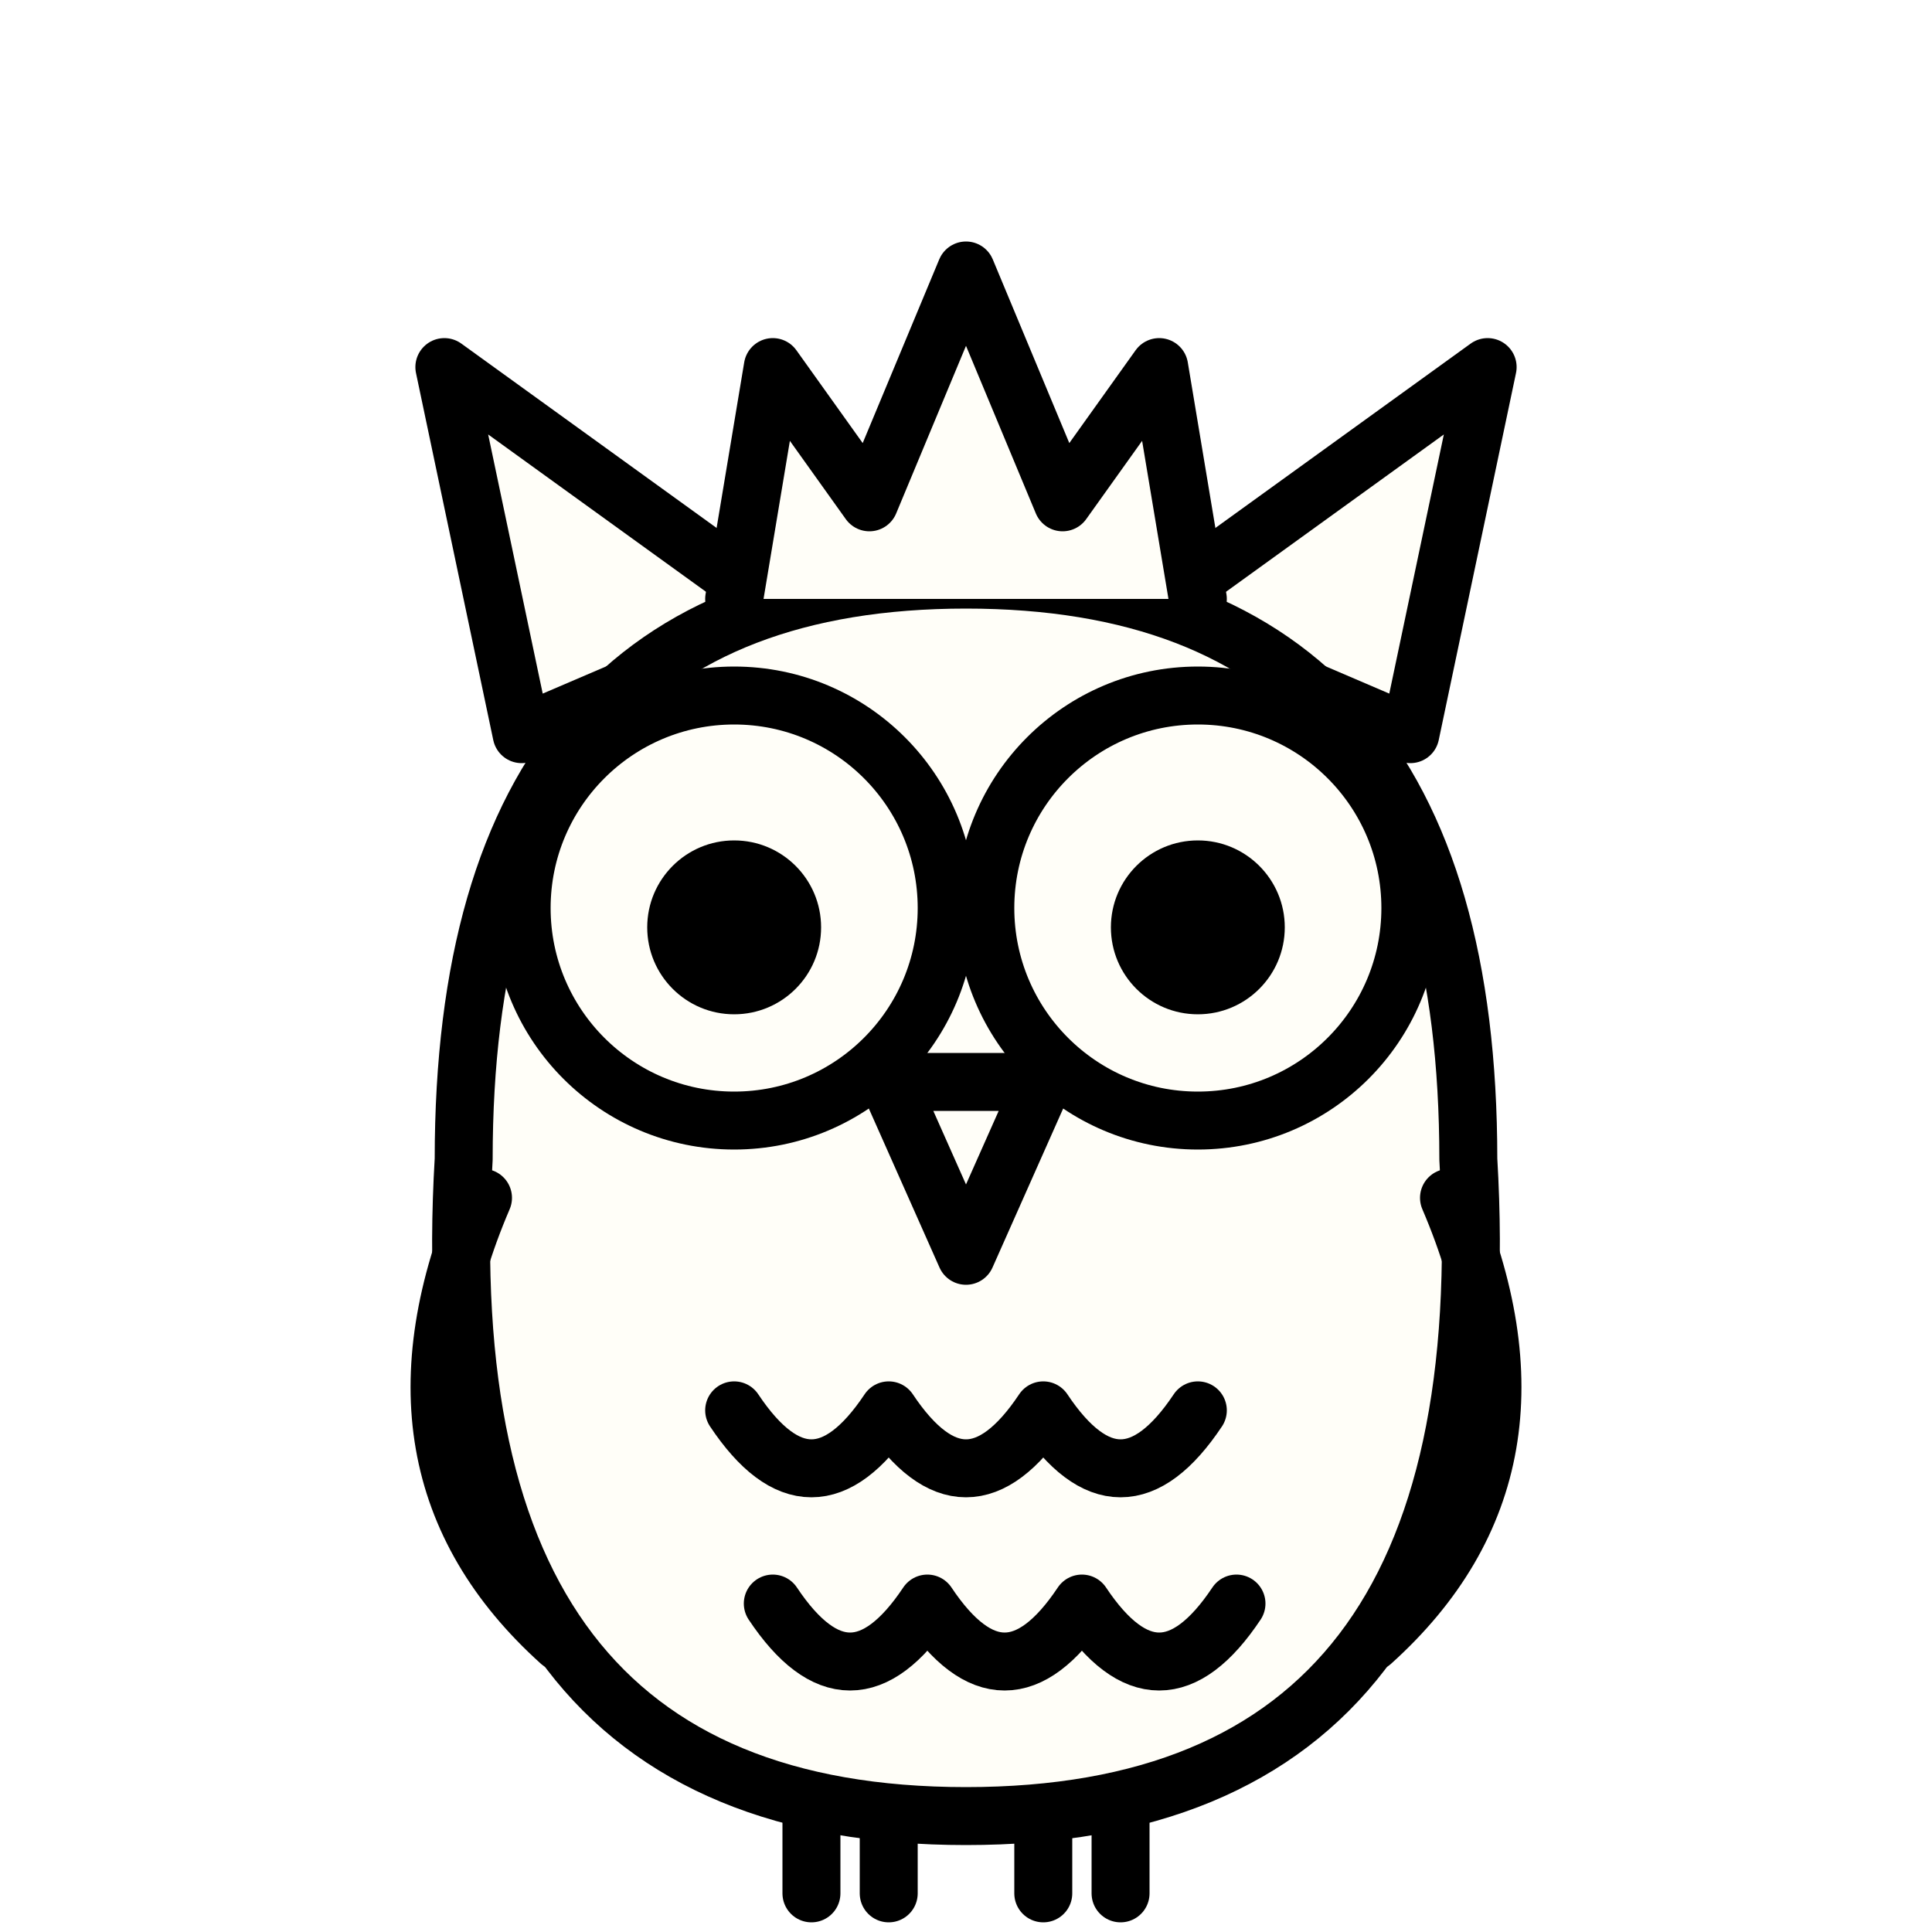
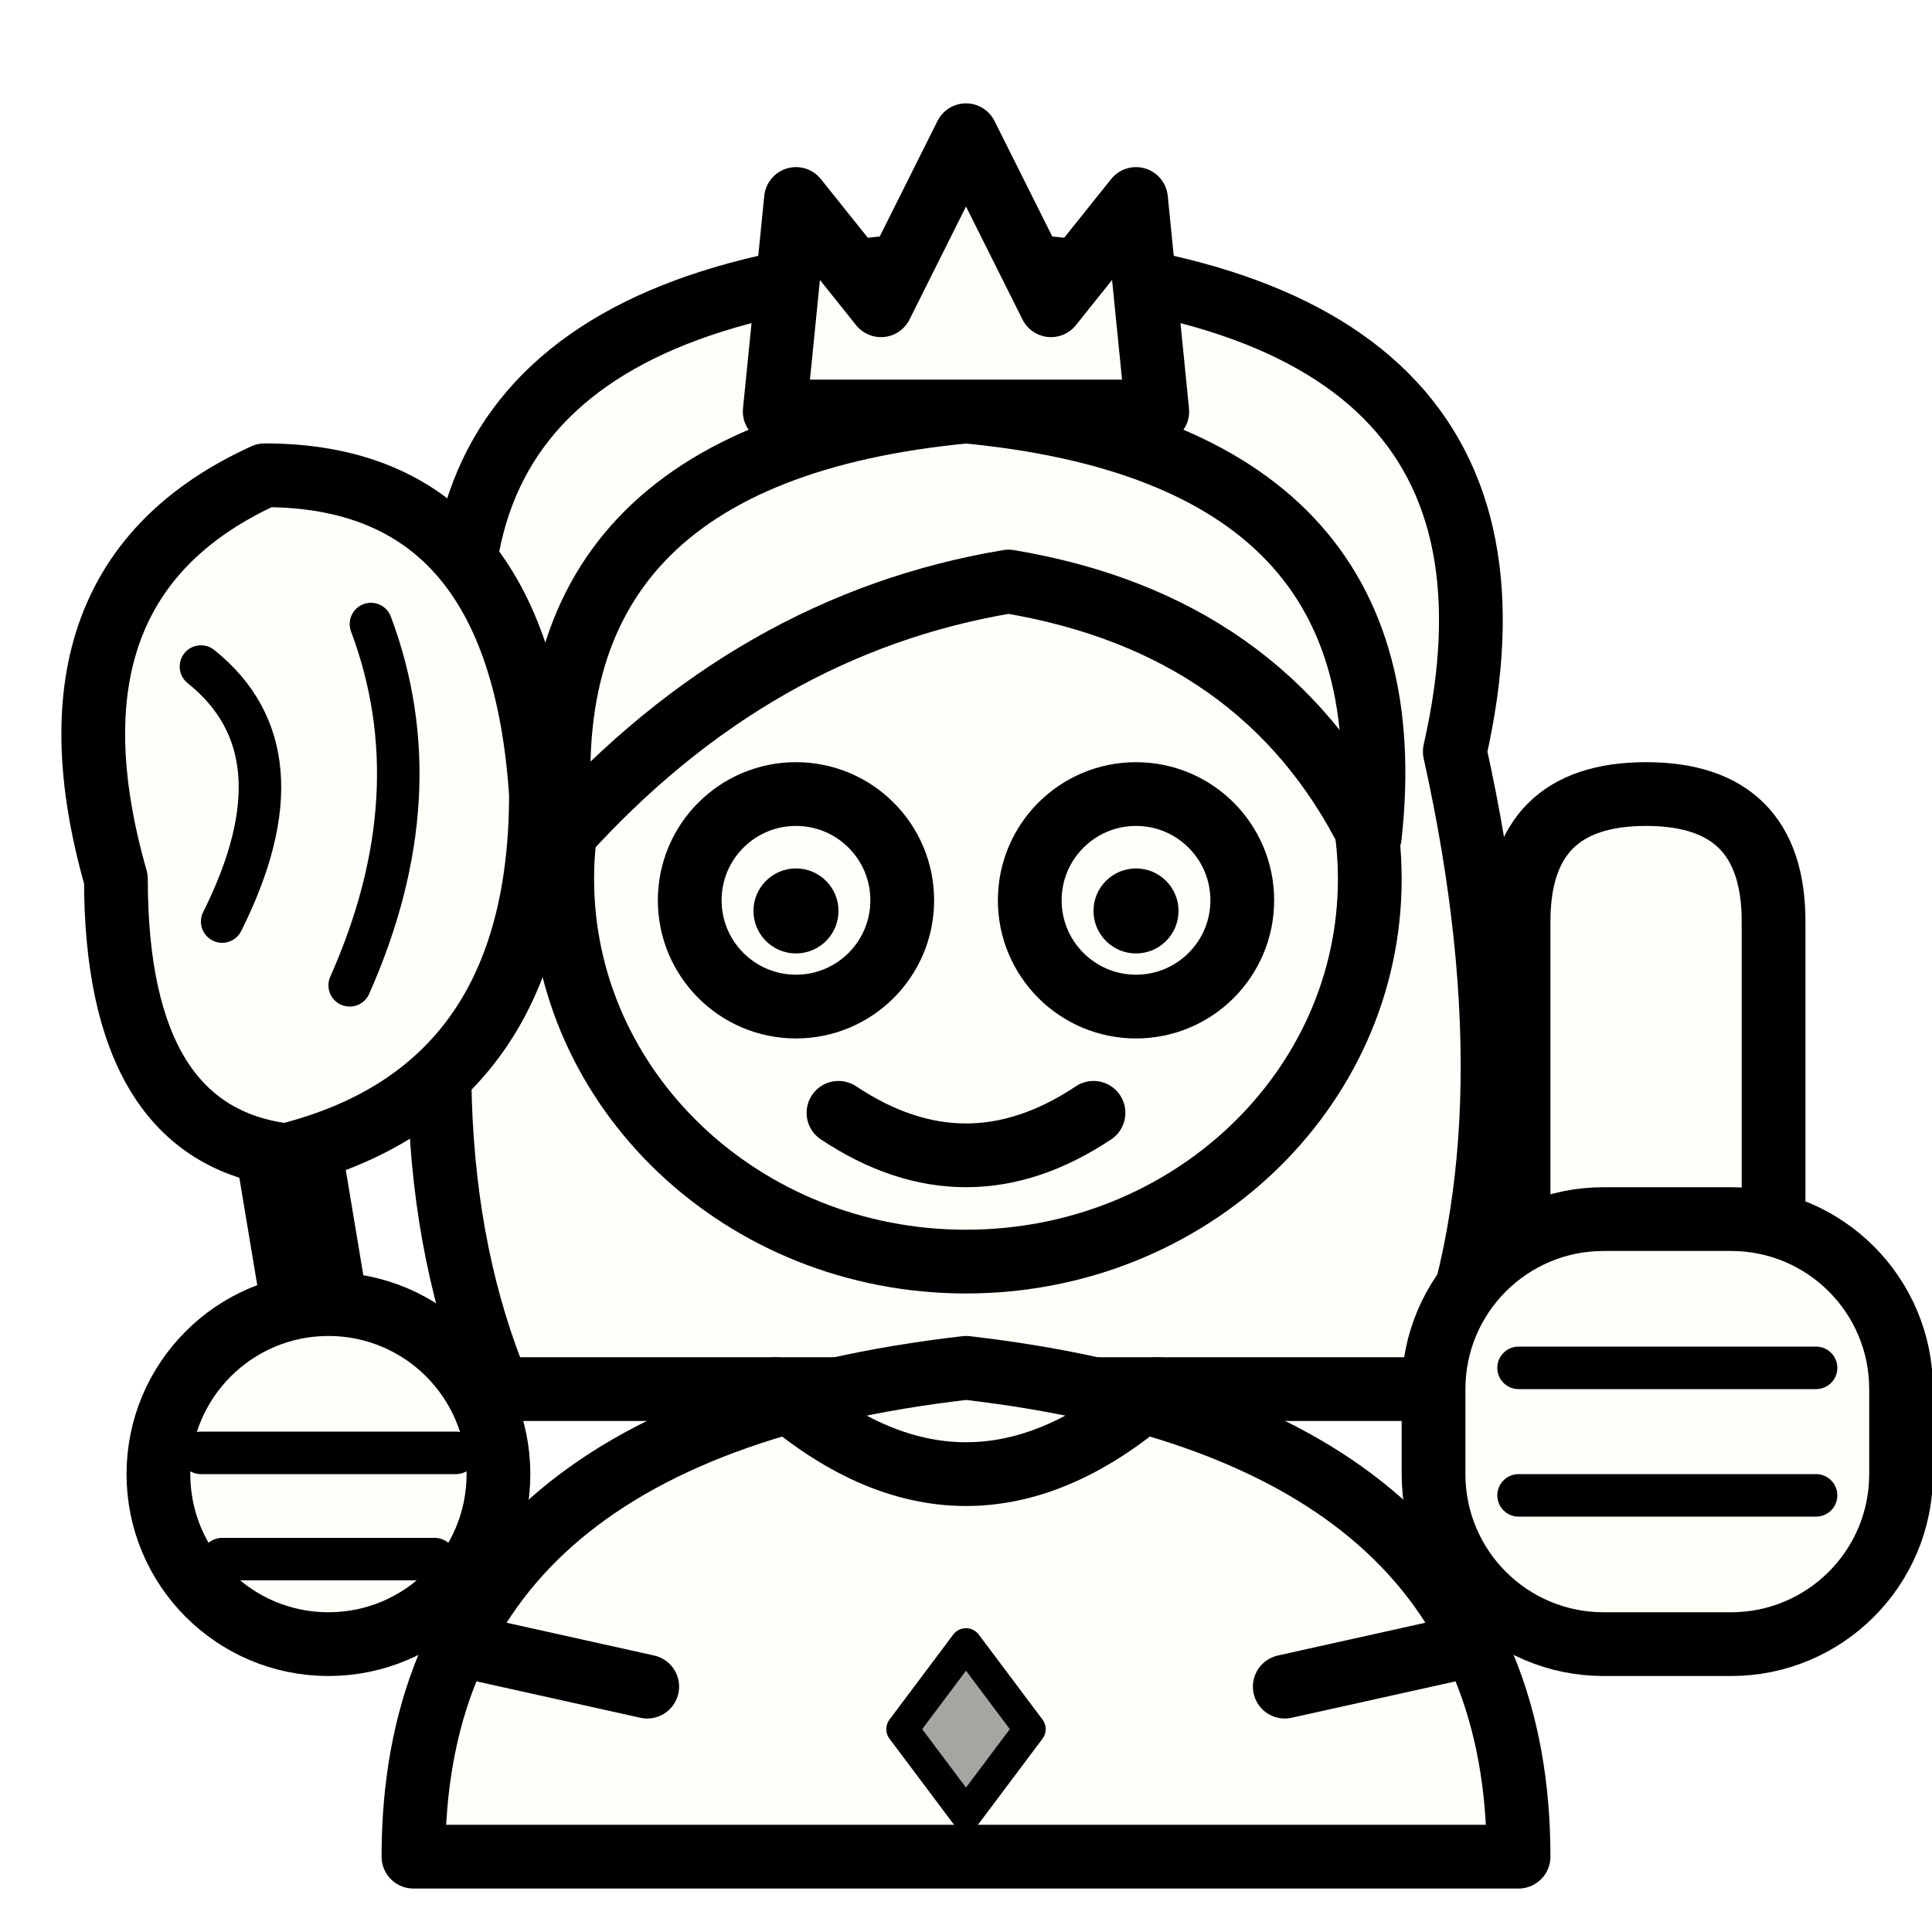
<svg xmlns="http://www.w3.org/2000/svg" viewBox="0 0 100 100" fill="none" stroke="currentColor" stroke-width="3" stroke-linecap="round" stroke-linejoin="round">
-   <path d="M27 38 L23 19 L41 32 Z" fill="#fffef8" />
-   <path d="M73 38 L77 19 L59 32 Z" fill="#fffef8" />
-   <path d="M24 60 Q22 94 50 94 Q78 94 76 60 Q76 30 50 30 Q24 30 24 60 Z" fill="#fffef8" />
-   <path d="M38 31 L40 19 L45 26 L50 14 L55 26 L60 19 L62 31" fill="#fffef8" />
-   <circle cx="38" cy="47" r="11" fill="#fffef8" />
-   <circle cx="62" cy="47" r="11" fill="#fffef8" />
-   <g class="eyes">
-     <circle cx="38" cy="48" r="4.5" fill="currentColor" stroke="none" />
-     <circle cx="62" cy="48" r="4.5" fill="currentColor" stroke="none" />
+   <g transform="translate(50 95) scale(1.1) translate(-50 -95)">
+     <path d="M27 44 Q22 22 50 21 Q78 22 73 44 Q77 62 72 74 L28 74 Q23 62 27 44 Z" fill="#fffef8" />
+     <path d="M24 96 Q24 76 50 73 Q76 76 76 96 Z" fill="#fffef8" />
+     <path d="M41 74 Q50 82 59 74" />
+     <path d="M26 86 L35 88 M74 86 L65 88" />
+     <path d="M47 90 L50 86 L53 90 L50 94 Z" fill="currentColor" fill-opacity=".35" stroke-width="1.5" />
+     <ellipse cx="50" cy="50" rx="19" ry="18" fill="#fffef8" />
+     <path d="M31 48 Q29 30 50 28 Q71 30 69 48 Q64 38 52 36 Q40 38 31 48 Z" fill="#fffef8" />
+     <path d="M41 28 L42 18 L46 23 L50 15 L54 23 L58 18 L59 28 Z" fill="#fffef8" />
+     <circle cx="42" cy="51" r="5" />
+     <circle cx="58" cy="51" r="5" />
+     <g class="eyes">
+       <circle cx="42" cy="51.5" r="2" fill="currentColor" stroke="none" />
+       <circle cx="58" cy="51.5" r="2" fill="currentColor" stroke="none" />
+     </g>
+     <path d="M44 61 Q50 65 56 61" />
+     <g transform="translate(3 0)">
+       <path d="M15 62 L17 74" stroke-width="5" />
+       <path d="M7 50 Q3 36 14 31 Q26 31 27 46 Q27 60 15 63 Q7 62 7 50 Z" fill="#fffef8" />
+       <path d="M11 40 Q16 44 12 52 M19 38 Q22 46 18 55" stroke-width="2" />
+       <circle cx="17" cy="78" r="8" fill="#fffef8" />
+       <path d="M11 77 H23 M12 82 H22" stroke-width="2" />
+     </g>
+     <g transform="translate(-3 0)">
+       <path d="M79 70 L79 52 Q79 46 85 46 Q91 46 91 52 L91 70 Z" fill="#fffef8" />
+       <rect x="75" y="66" width="22" height="20" rx="8" fill="#fffef8" />
+       <path d="M79 73 H93 M79 79 H93" stroke-width="2" />
+     </g>
  </g>
-   <path d="M46 56 L54 56 L50 65 Z" fill="#fffef8" />
-   <path d="M38 73 Q42 79 46 73 Q50 79 54 73 Q58 79 62 73" />
-   <path d="M40 83 Q44 89 48 83 Q52 89 56 83 Q60 89 64 83" />
-   <path d="M25 62 Q19 76 29 85 M75 62 Q81 76 71 85" />
-   <path d="M42 94 L42 98 M46 94 L46 98 M54 94 L54 98 M58 94 L58 98" />
</svg>
